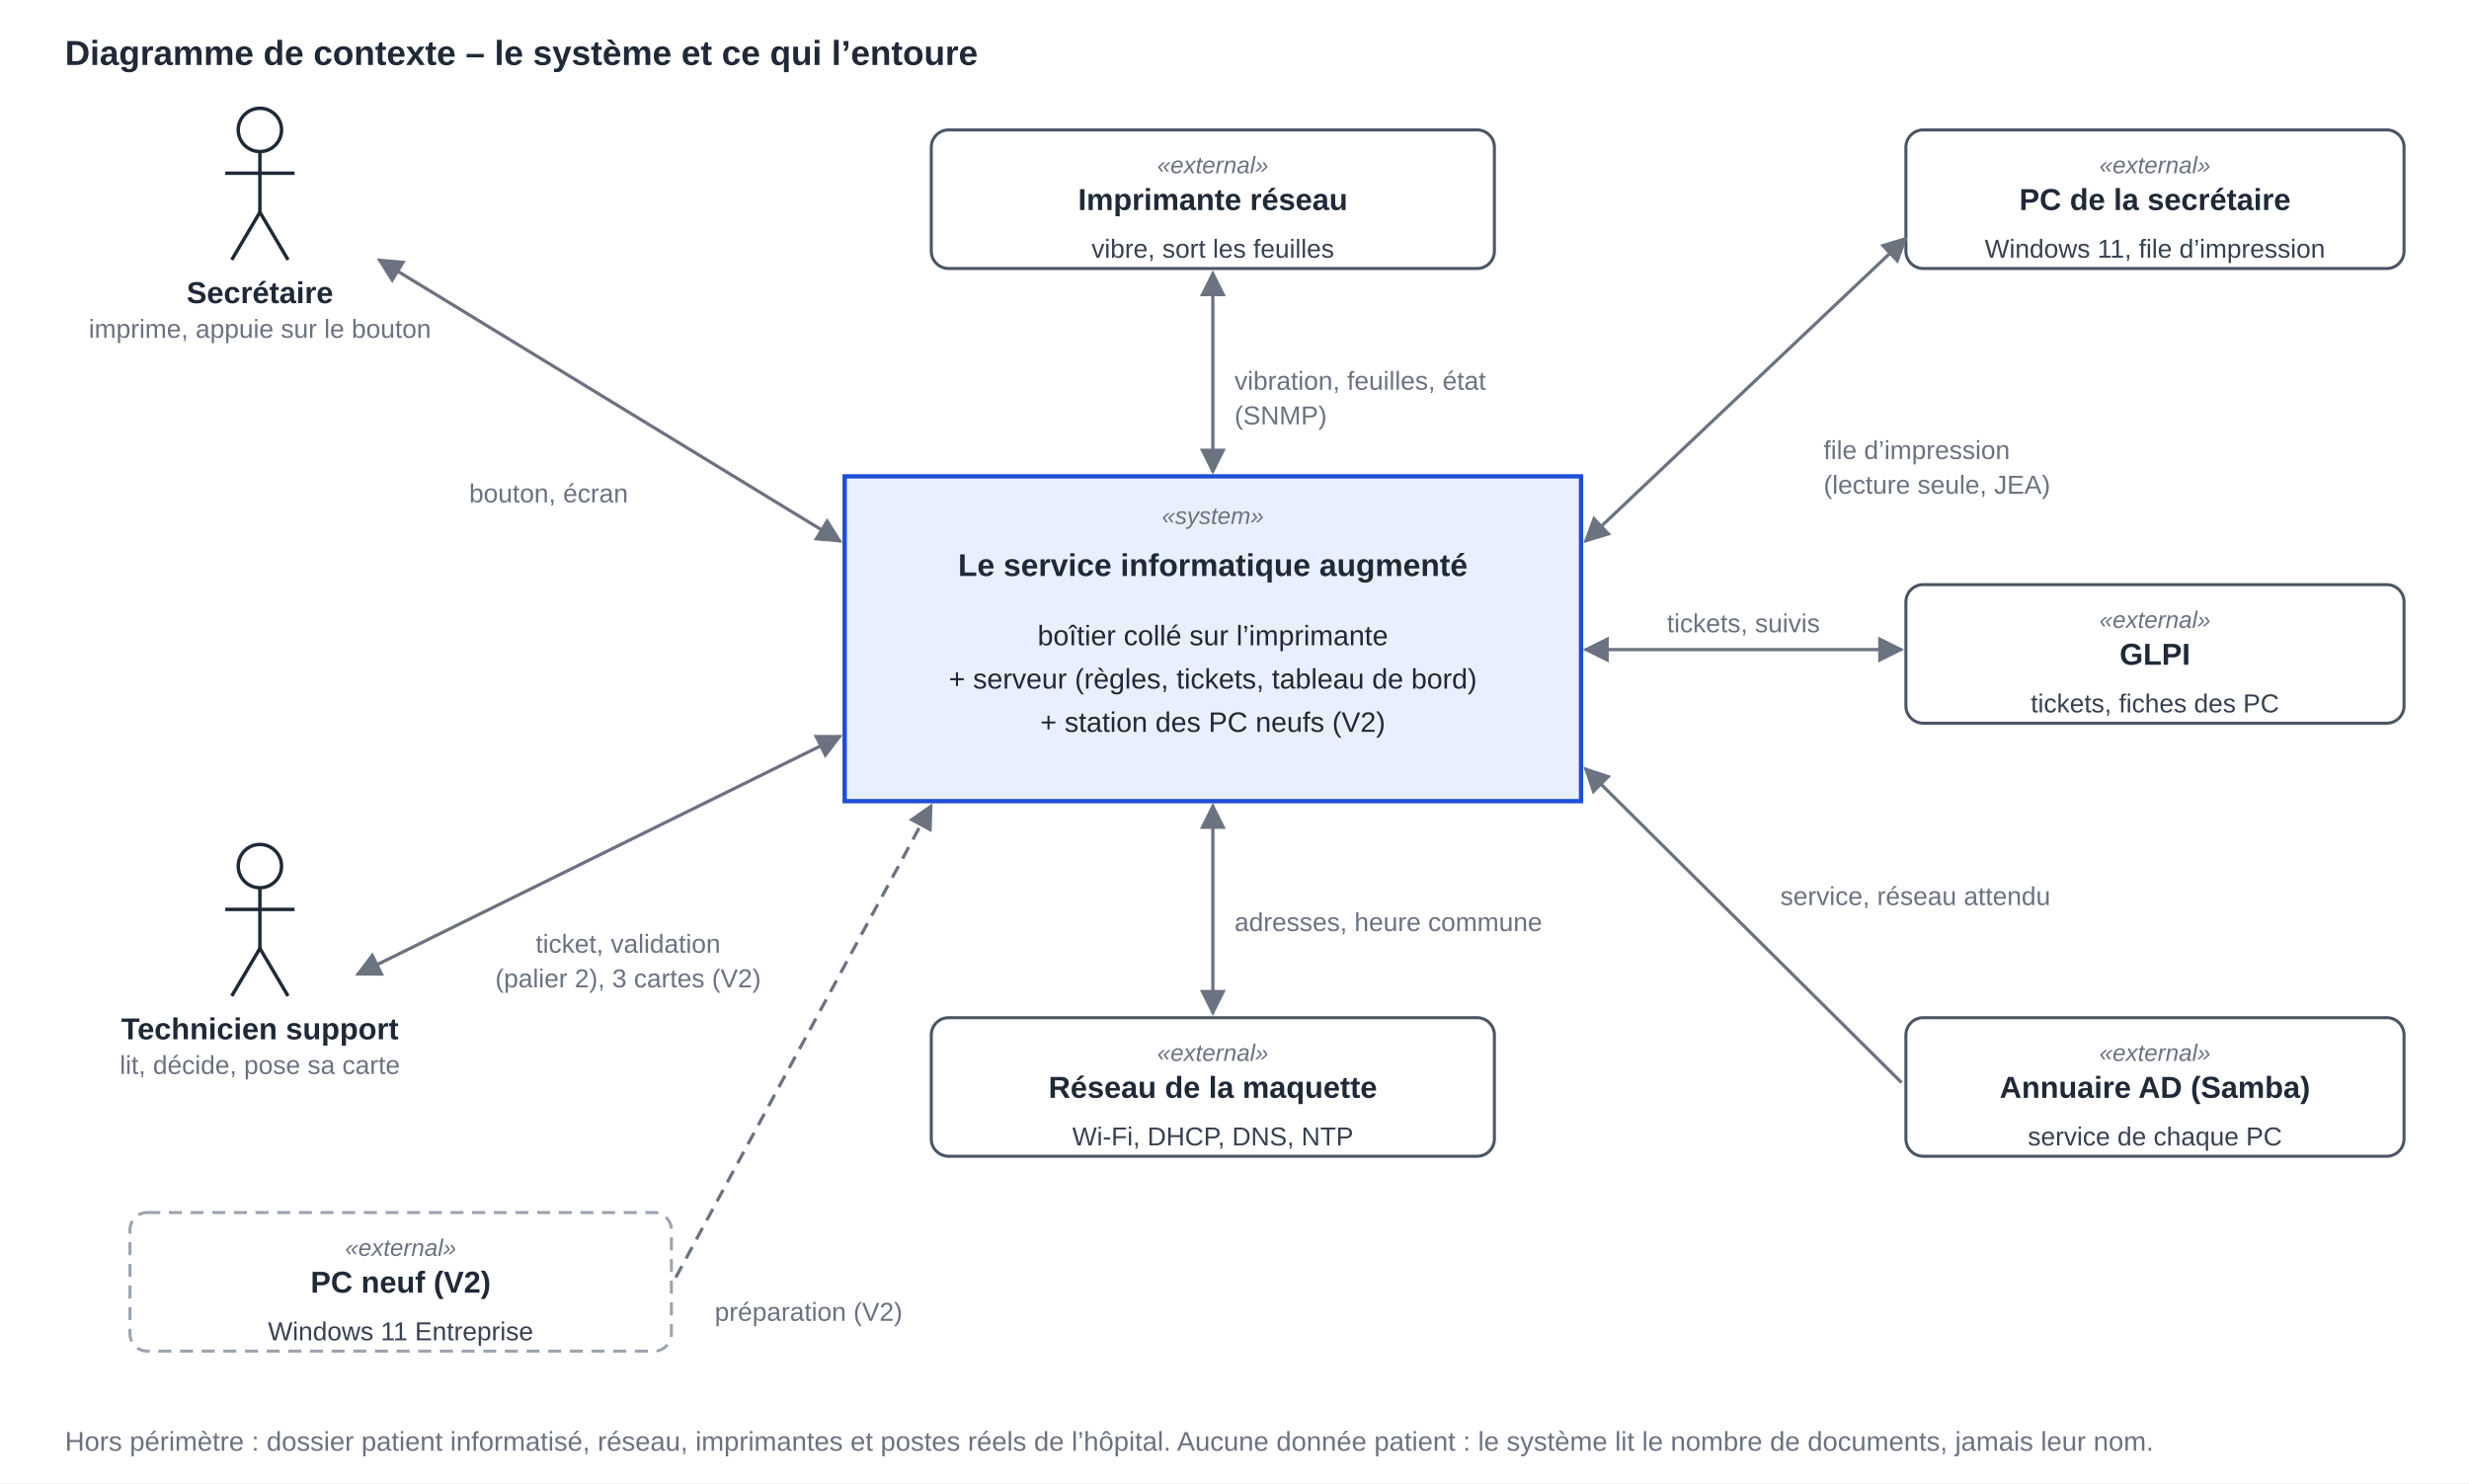
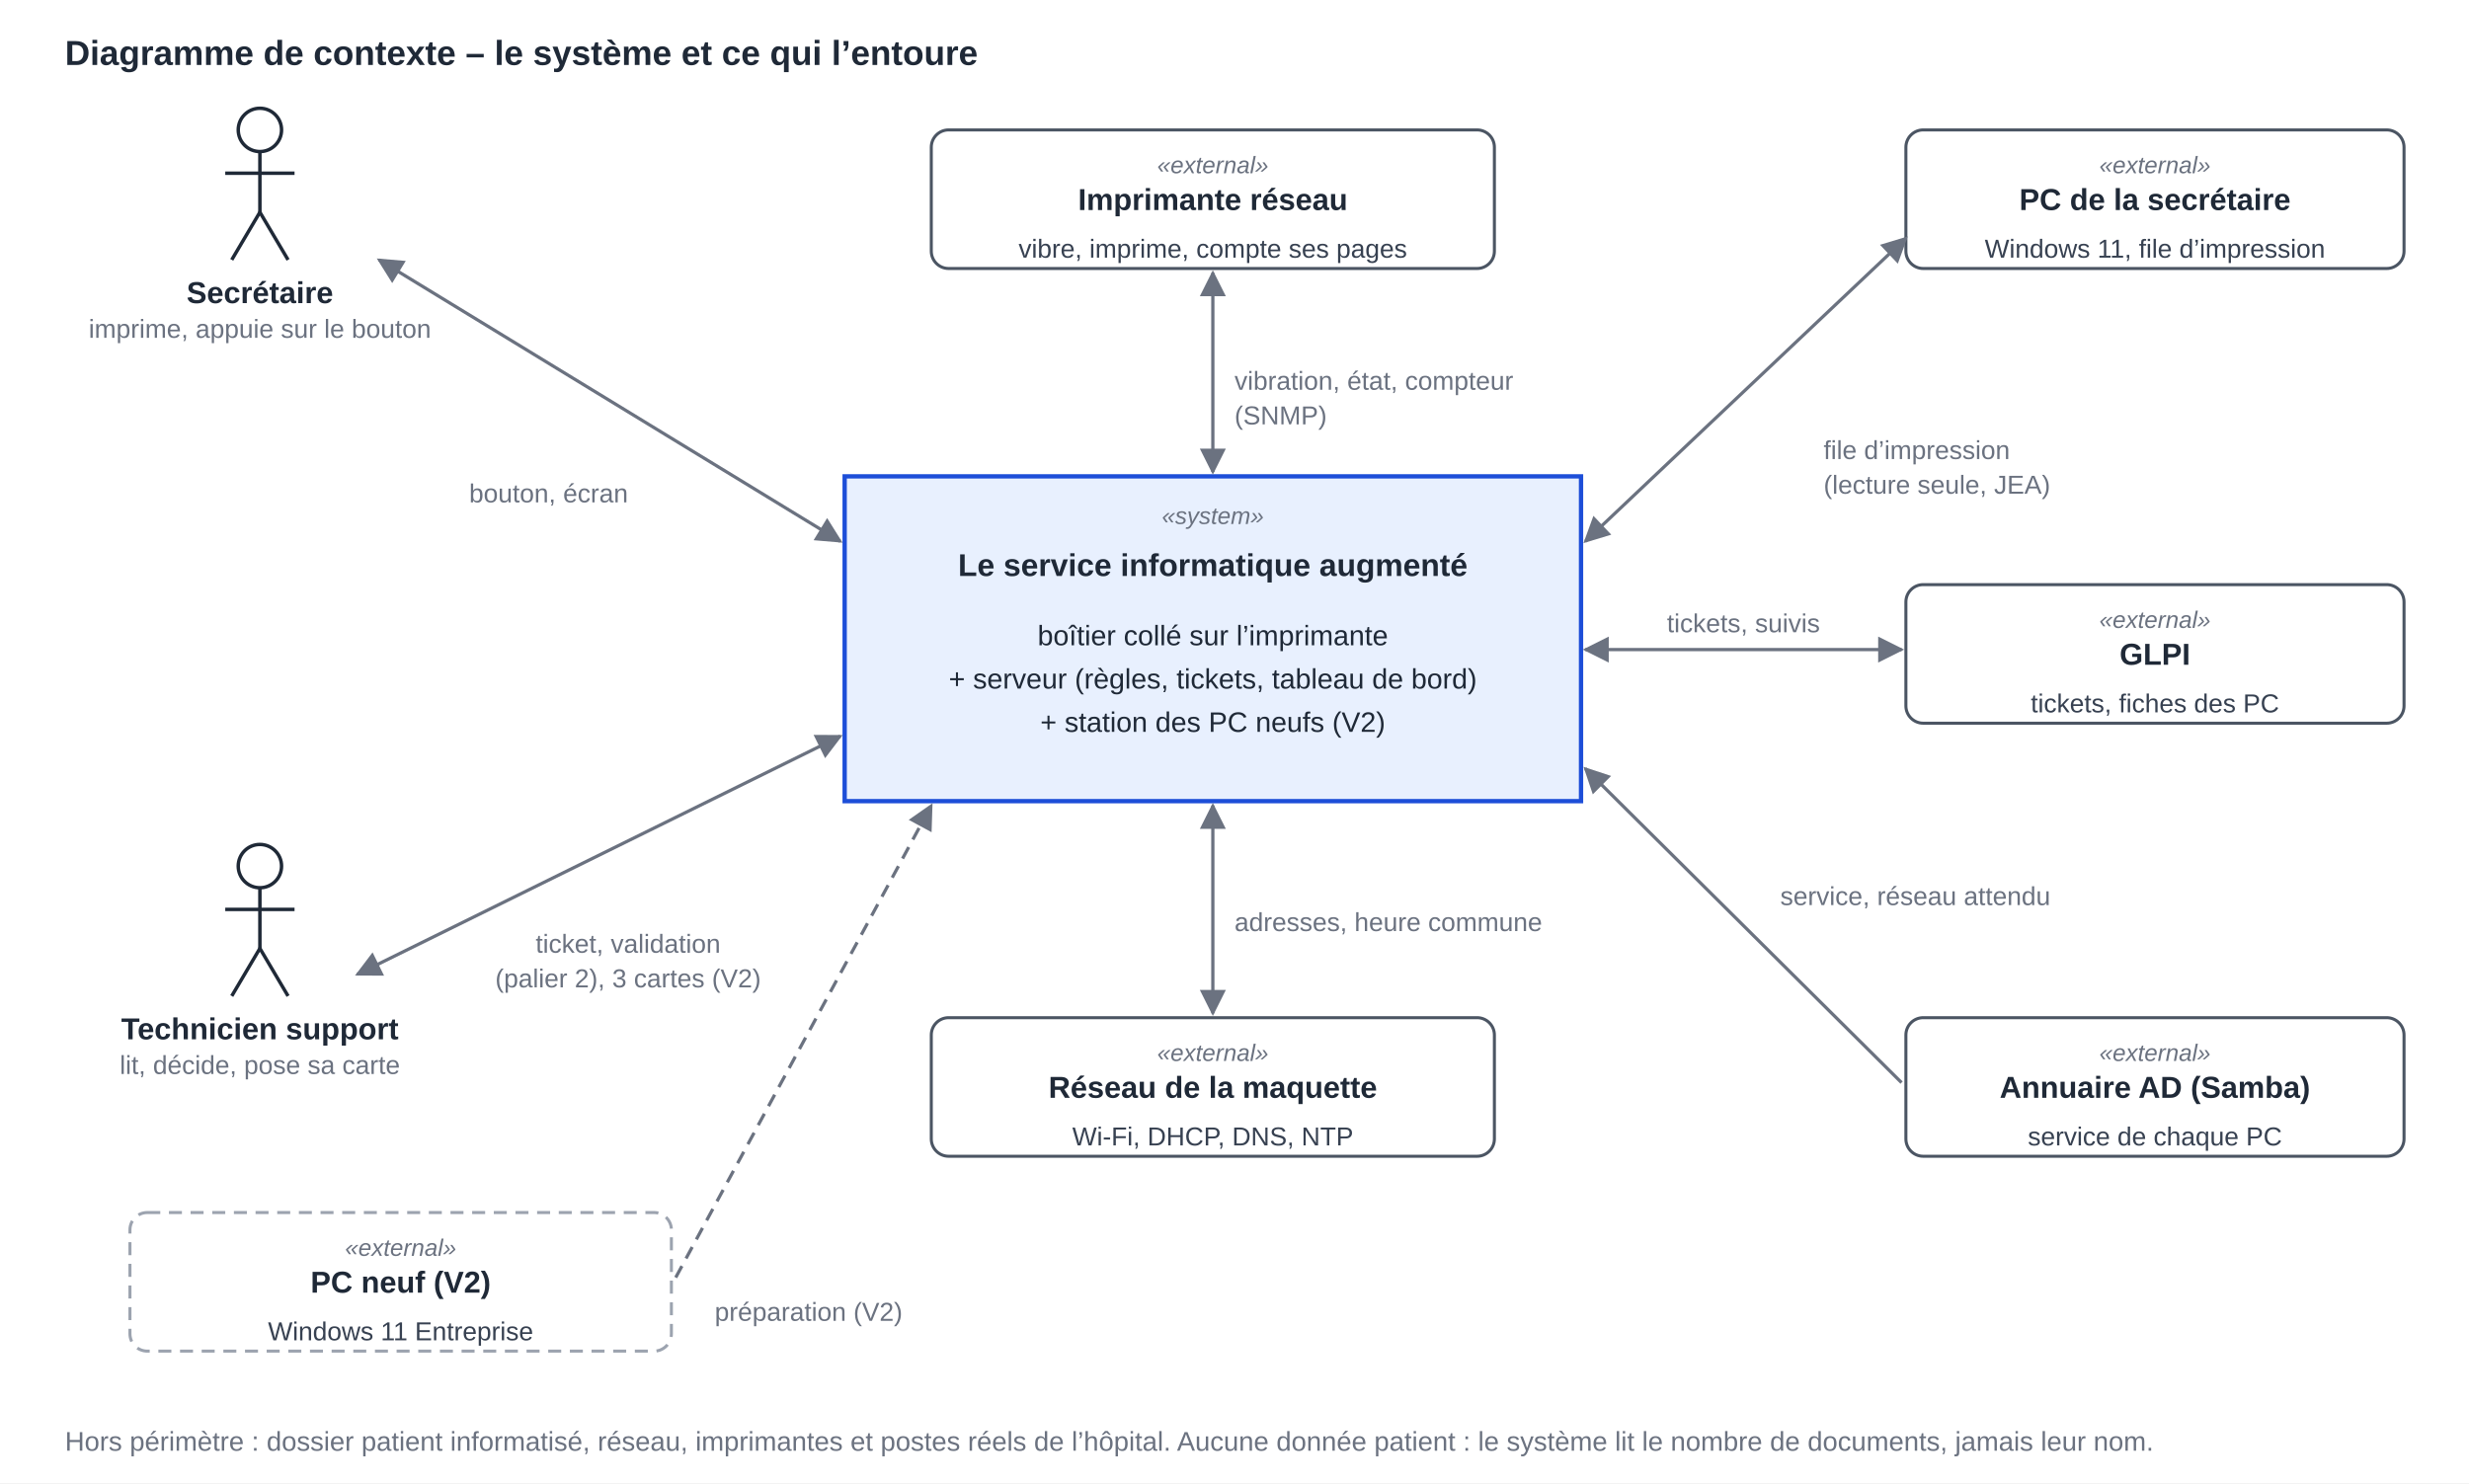
<svg xmlns="http://www.w3.org/2000/svg" width="1140" height="685" viewBox="0 0 1140 685" font-family="Liberation Sans, Arial, Helvetica, sans-serif">
  <defs>
    <marker id="fl" viewBox="0 0 10 10" refX="9" refY="5" markerWidth="8" markerHeight="8" orient="auto-start-reverse">
      <path d="M0,0 L10,5 L0,10 z" fill="#6b7280" />
    </marker>
    <marker id="flo" viewBox="0 0 10 10" refX="9" refY="5" markerWidth="9" markerHeight="9" orient="auto">
      <path d="M0,0 L10,5 L0,10" fill="none" stroke="#6b7280" stroke-width="1.5" />
    </marker>
  </defs>
  <rect width="100%" height="100%" fill="#fff" />
  <text x="30" y="30" font-size="16" font-weight="bold" fill="#1f2937" text-anchor="start">Diagramme de contexte – le système et ce qui l’entoure</text>
  <rect x="390" y="220" width="340" height="150" fill="#e8f0fe" stroke="#1d4ed8" stroke-width="2" />
  <text x="560.0" y="242" font-size="11" font-weight="normal" fill="#6b7280" text-anchor="middle" font-style="italic">«system»</text>
  <text x="560.0" y="266" font-size="14.5" font-weight="bold" fill="#1f2937" text-anchor="middle">Le service informatique augmenté</text>
  <text x="560.0" y="298" font-size="13" font-weight="normal" fill="#1f2937" text-anchor="middle">boîtier collé sur l’imprimante</text>
  <text x="560.0" y="318" font-size="13" font-weight="normal" fill="#1f2937" text-anchor="middle">+ serveur (règles, tickets, tableau de bord)</text>
  <text x="560.0" y="338" font-size="13" font-weight="normal" fill="#1f2937" text-anchor="middle">+ station des PC neufs (V2)</text>
  <circle cx="120" cy="60" r="10" fill="#fff" stroke="#1f2937" stroke-width="1.6" />
  <polyline points="120,70 120,98" fill="none" stroke="#1f2937" stroke-width="1.6" />
  <polyline points="104,80 136,80" fill="none" stroke="#1f2937" stroke-width="1.6" />
  <polyline points="107,120 120,98 133,120" fill="none" stroke="#1f2937" stroke-width="1.6" />
  <text x="120" y="140" font-size="14" font-weight="bold" fill="#1f2937" text-anchor="middle">Secrétaire</text>
  <text x="120" y="156" font-size="12" font-weight="normal" fill="#6b7280" text-anchor="middle">imprime, appuie sur le bouton</text>
  <line x1="175" y1="120" x2="388" y2="250" stroke="#6b7280" stroke-width="1.5" marker-start="url(#fl)" marker-end="url(#fl)" />
  <text x="290" y="232" font-size="12" font-weight="normal" fill="#6b7280" text-anchor="end">bouton, écran</text>
  <circle cx="120" cy="400" r="10" fill="#fff" stroke="#1f2937" stroke-width="1.6" />
  <polyline points="120,410 120,438" fill="none" stroke="#1f2937" stroke-width="1.6" />
  <polyline points="104,420 136,420" fill="none" stroke="#1f2937" stroke-width="1.6" />
  <polyline points="107,460 120,438 133,460" fill="none" stroke="#1f2937" stroke-width="1.6" />
  <text x="120" y="480" font-size="14" font-weight="bold" fill="#1f2937" text-anchor="middle">Technicien support</text>
  <text x="120" y="496" font-size="12" font-weight="normal" fill="#6b7280" text-anchor="middle">lit, décide, pose sa carte</text>
  <line x1="165" y1="450" x2="388" y2="340" stroke="#6b7280" stroke-width="1.5" marker-start="url(#fl)" marker-end="url(#fl)" />
  <text x="290" y="440" font-size="12" font-weight="normal" fill="#6b7280" text-anchor="middle">ticket, validation</text>
  <text x="290" y="456" font-size="12" font-weight="normal" fill="#6b7280" text-anchor="middle">(palier 2), 3 cartes (V2)</text>
  <rect x="430" y="60" width="260" height="64" rx="8" fill="#fff" stroke="#4b5563" stroke-width="1.4" />
  <text x="560.0" y="80" font-size="11" font-weight="normal" fill="#6b7280" text-anchor="middle" font-style="italic">«external»</text>
  <text x="560.0" y="97" font-size="14" font-weight="bold" fill="#1f2937" text-anchor="middle">Imprimante réseau</text>
-   <text x="560.0" y="119" font-size="12" font-weight="normal" fill="#374151" text-anchor="middle">vibre, sort les feuilles</text>
+   <text x="560.0" y="119" font-size="12" font-weight="normal" fill="#374151" text-anchor="middle">vibre, imprime, compte ses pages</text>
  <line x1="560" y1="126" x2="560" y2="218" stroke="#6b7280" stroke-width="1.5" marker-start="url(#fl)" marker-end="url(#fl)" />
-   <text x="570" y="180" font-size="12" font-weight="normal" fill="#6b7280" text-anchor="start">vibration, feuilles, état</text>
+   <text x="570" y="180" font-size="12" font-weight="normal" fill="#6b7280" text-anchor="start">vibration, état, compteur</text>
  <text x="570" y="196" font-size="12" font-weight="normal" fill="#6b7280" text-anchor="start">(SNMP)</text>
  <rect x="880" y="60" width="230" height="64" rx="8" fill="#fff" stroke="#4b5563" stroke-width="1.4" />
  <text x="995.0" y="80" font-size="11" font-weight="normal" fill="#6b7280" text-anchor="middle" font-style="italic">«external»</text>
  <text x="995.0" y="97" font-size="14" font-weight="bold" fill="#1f2937" text-anchor="middle">PC de la secrétaire</text>
  <text x="995.0" y="119" font-size="12" font-weight="normal" fill="#374151" text-anchor="middle">Windows 11, file d’impression</text>
  <line x1="880" y1="110" x2="732" y2="250" stroke="#6b7280" stroke-width="1.5" marker-start="url(#fl)" marker-end="url(#fl)" />
  <text x="842" y="212" font-size="12" font-weight="normal" fill="#6b7280" text-anchor="start">file d’impression</text>
  <text x="842" y="228" font-size="12" font-weight="normal" fill="#6b7280" text-anchor="start">(lecture seule, JEA)</text>
  <rect x="880" y="270" width="230" height="64" rx="8" fill="#fff" stroke="#4b5563" stroke-width="1.4" />
  <text x="995.0" y="290" font-size="11" font-weight="normal" fill="#6b7280" text-anchor="middle" font-style="italic">«external»</text>
  <text x="995.0" y="307" font-size="14" font-weight="bold" fill="#1f2937" text-anchor="middle">GLPI</text>
  <text x="995.0" y="329" font-size="12" font-weight="normal" fill="#374151" text-anchor="middle">tickets, fiches des PC</text>
  <line x1="878" y1="300" x2="732" y2="300" stroke="#6b7280" stroke-width="1.5" marker-start="url(#fl)" marker-end="url(#fl)" />
  <text x="805.0" y="292" font-size="12" font-weight="normal" fill="#6b7280" text-anchor="middle">tickets, suivis</text>
  <rect x="880" y="470" width="230" height="64" rx="8" fill="#fff" stroke="#4b5563" stroke-width="1.4" />
  <text x="995.0" y="490" font-size="11" font-weight="normal" fill="#6b7280" text-anchor="middle" font-style="italic">«external»</text>
  <text x="995.0" y="507" font-size="14" font-weight="bold" fill="#1f2937" text-anchor="middle">Annuaire AD (Samba)</text>
  <text x="995.0" y="529" font-size="12" font-weight="normal" fill="#374151" text-anchor="middle">service de chaque PC</text>
  <line x1="878" y1="500" x2="732" y2="355" stroke="#6b7280" stroke-width="1.5" marker-end="url(#fl)" />
  <text x="822" y="418" font-size="12" font-weight="normal" fill="#6b7280" text-anchor="start">service, réseau attendu</text>
  <rect x="430" y="470" width="260" height="64" rx="8" fill="#fff" stroke="#4b5563" stroke-width="1.4" />
  <text x="560.0" y="490" font-size="11" font-weight="normal" fill="#6b7280" text-anchor="middle" font-style="italic">«external»</text>
  <text x="560.0" y="507" font-size="14" font-weight="bold" fill="#1f2937" text-anchor="middle">Réseau de la maquette</text>
  <text x="560.0" y="529" font-size="12" font-weight="normal" fill="#374151" text-anchor="middle">Wi-Fi, DHCP, DNS, NTP</text>
  <line x1="560" y1="468" x2="560" y2="372" stroke="#6b7280" stroke-width="1.5" marker-start="url(#fl)" marker-end="url(#fl)" />
  <text x="570" y="430" font-size="12" font-weight="normal" fill="#6b7280" text-anchor="start">adresses, heure commune</text>
  <rect x="60" y="560" width="250" height="64" rx="8" fill="#fff" stroke="#9ca3af" stroke-width="1.4" stroke-dasharray="6 4" />
  <text x="185.0" y="580" font-size="11" font-weight="normal" fill="#6b7280" text-anchor="middle" font-style="italic">«external»</text>
  <text x="185.0" y="597" font-size="14" font-weight="bold" fill="#1f2937" text-anchor="middle">PC neuf (V2)</text>
  <text x="185.0" y="619" font-size="12" font-weight="normal" fill="#374151" text-anchor="middle">Windows 11 Entreprise</text>
  <line x1="312" y1="590" x2="430" y2="372" stroke="#6b7280" stroke-width="1.5" stroke-dasharray="6 4" marker-end="url(#fl)" />
  <text x="330" y="610" font-size="12" font-weight="normal" fill="#6b7280" text-anchor="start">préparation (V2)</text>
  <text x="30" y="670" font-size="12.5" font-weight="normal" fill="#6b7280" text-anchor="start">Hors périmètre : dossier patient informatisé, réseau, imprimantes et postes réels de l’hôpital. Aucune donnée patient : le système lit le nombre de documents, jamais leur nom.</text>
</svg>
